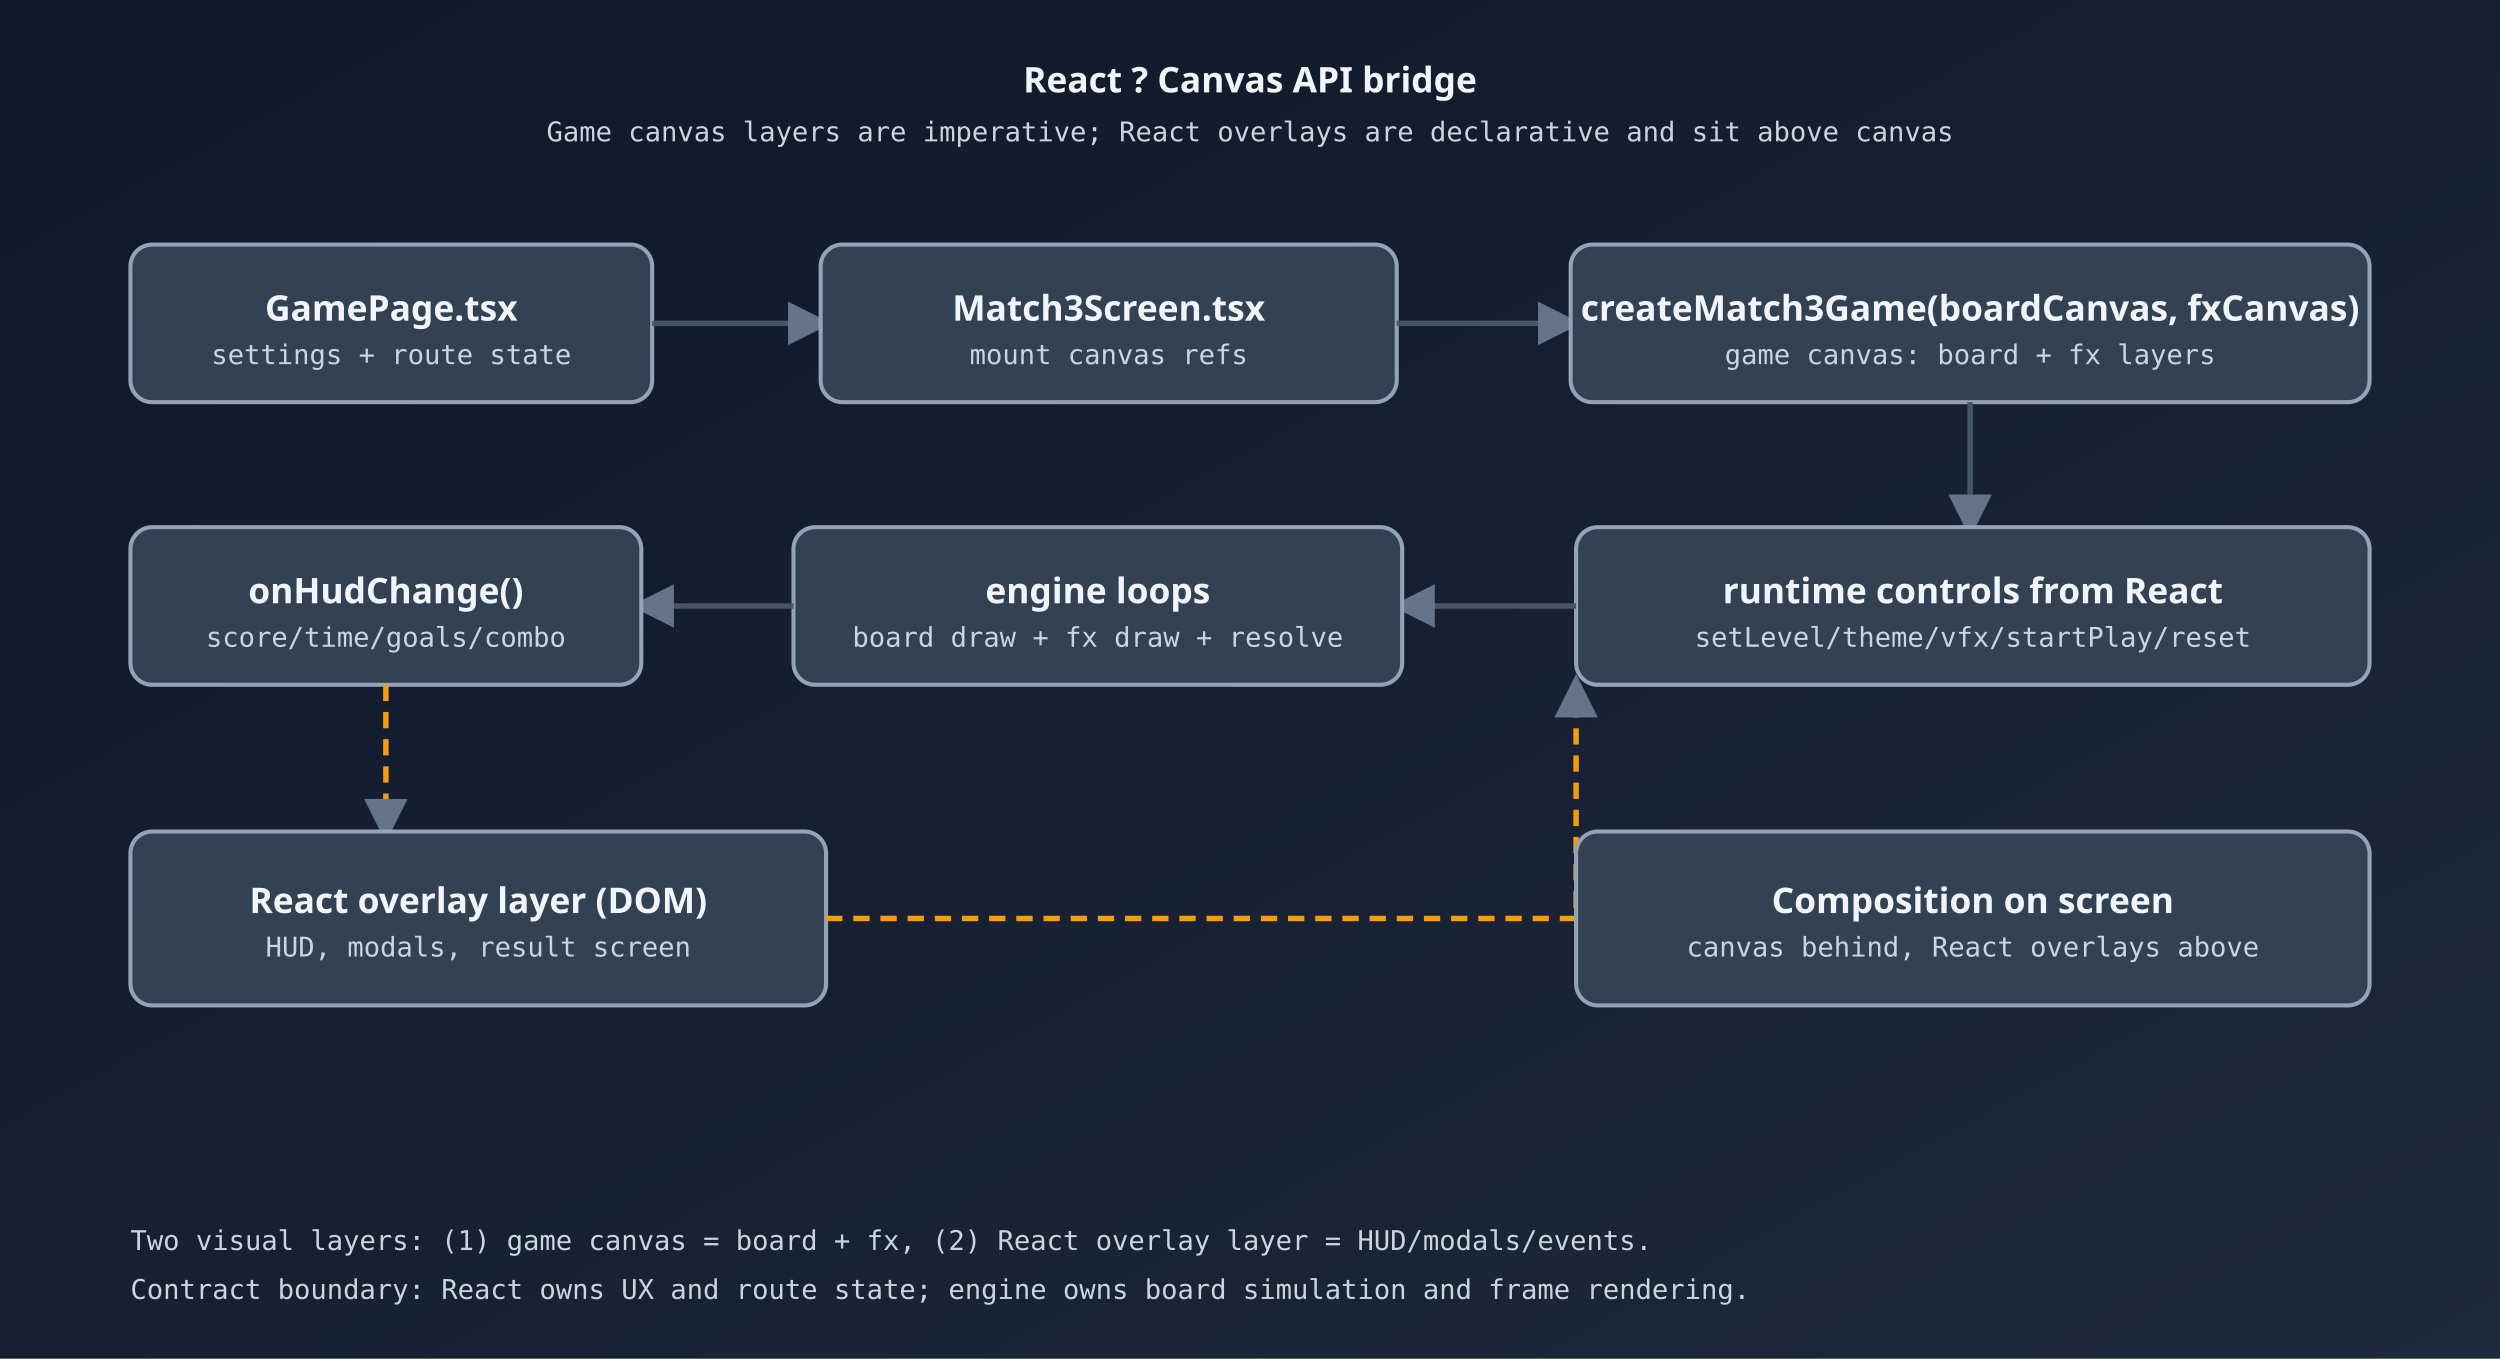
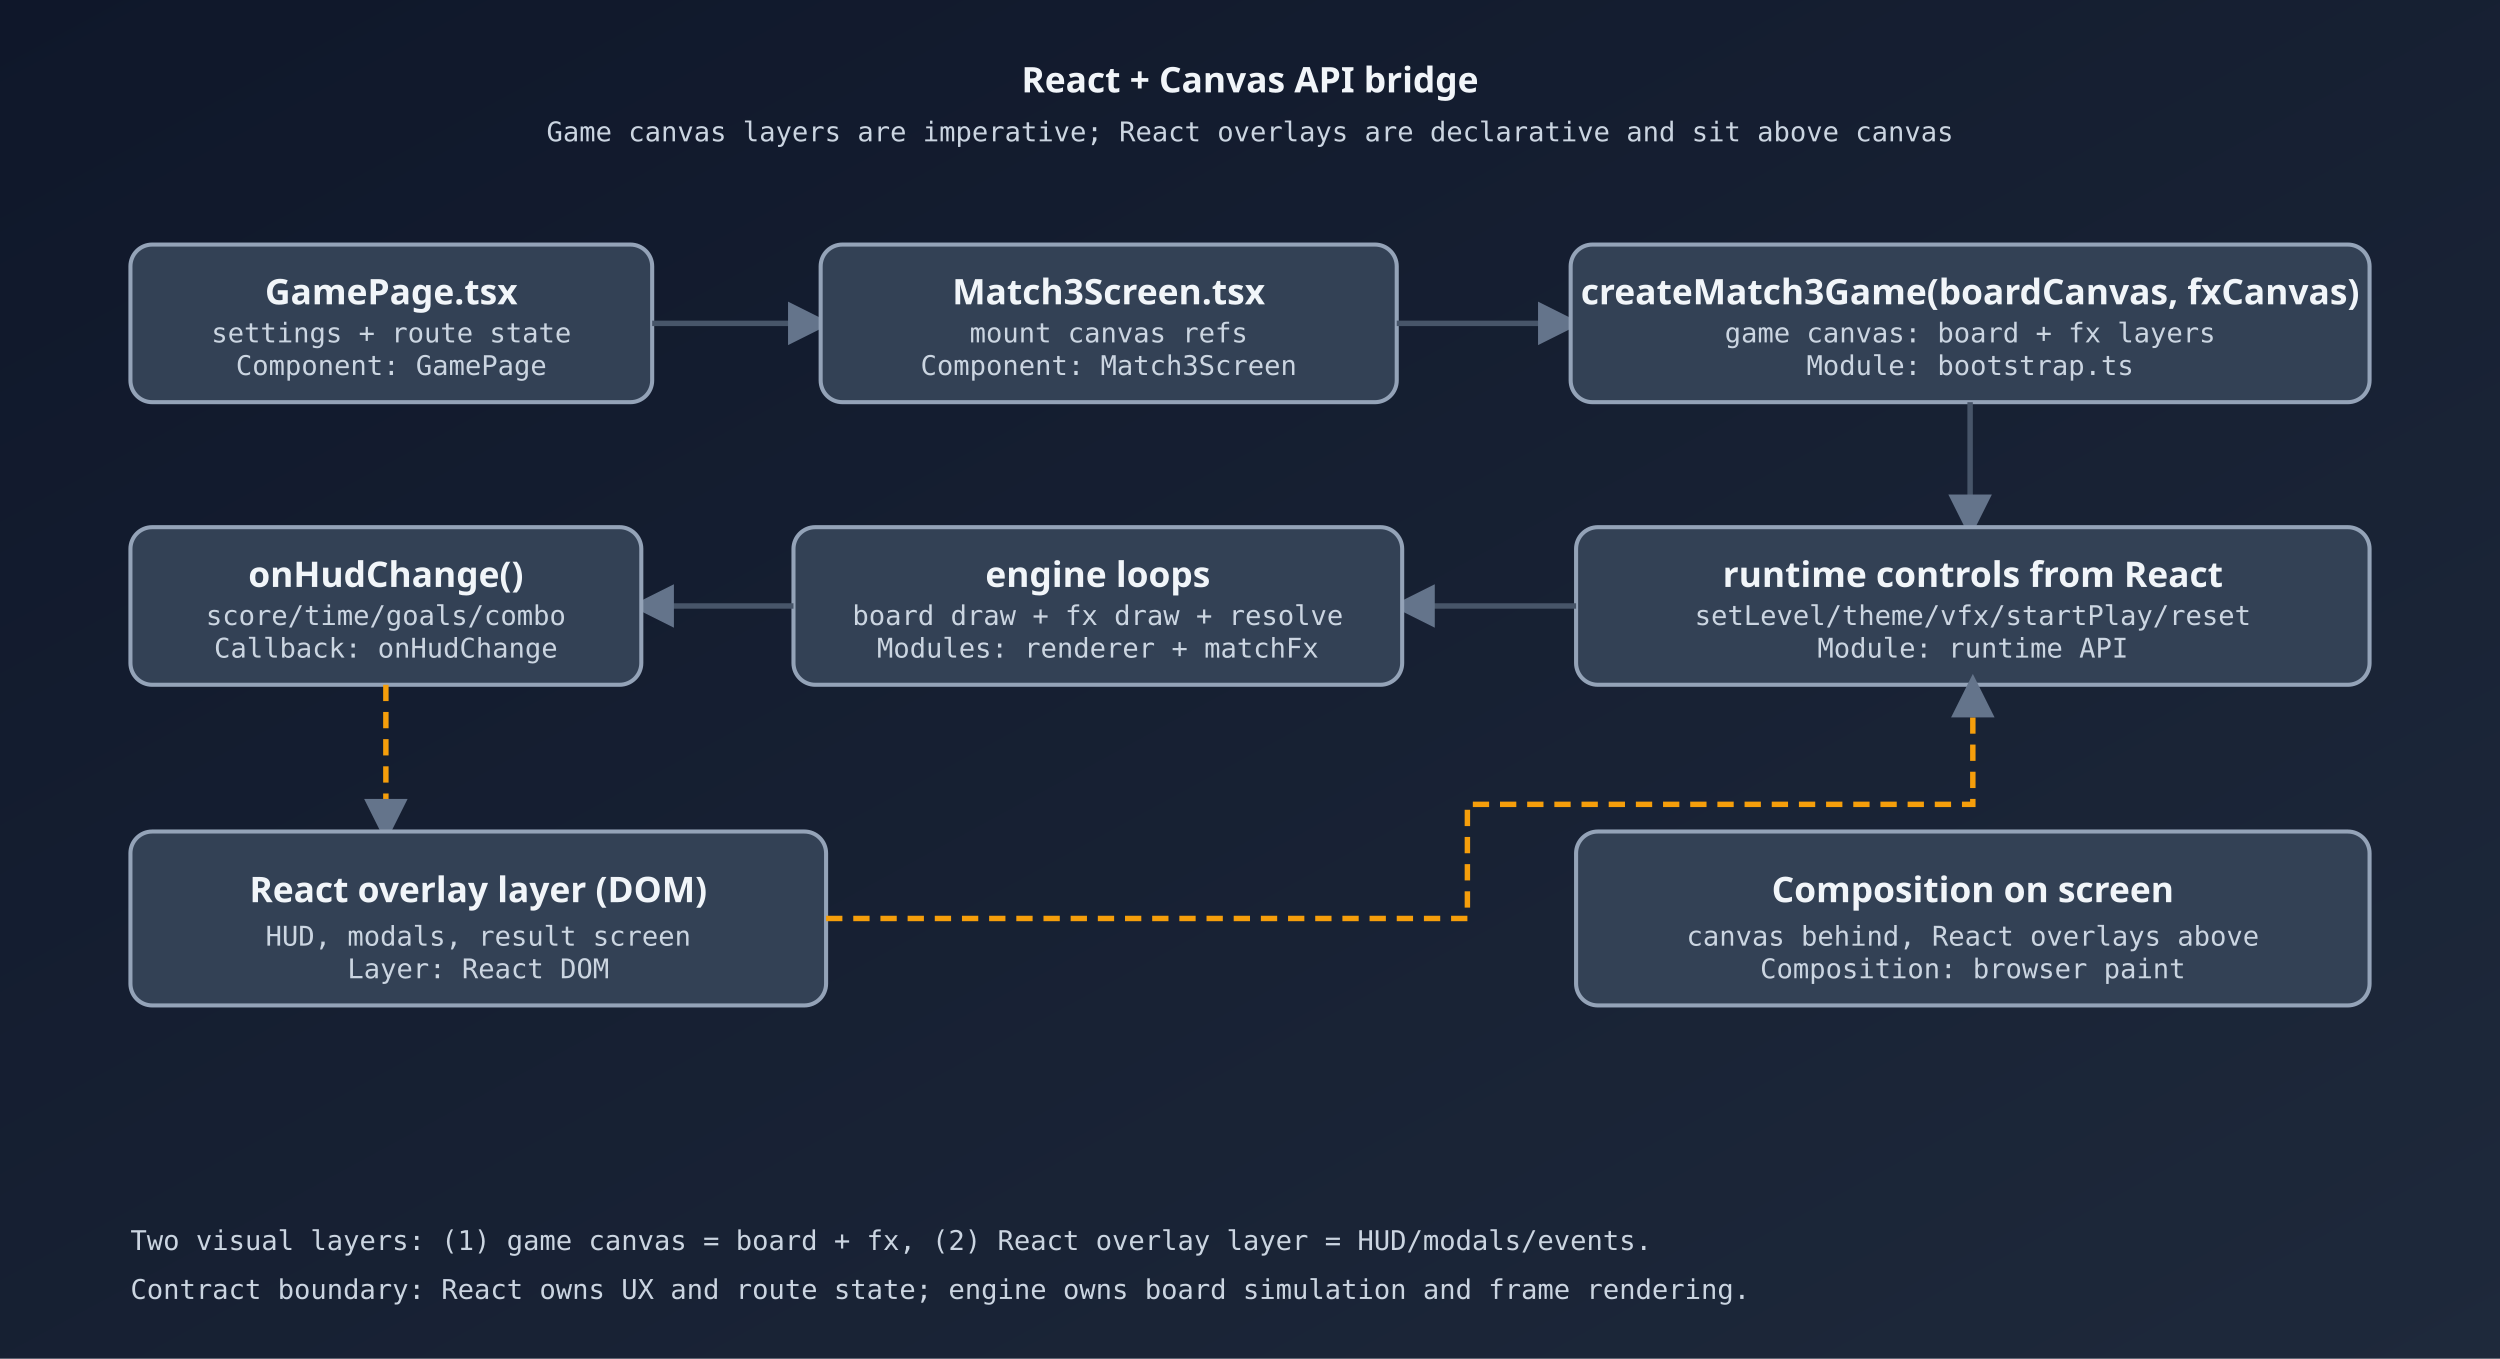
<svg xmlns="http://www.w3.org/2000/svg" viewBox="0 0 920 500" role="img" aria-labelledby="title desc">
  <defs>
    <linearGradient id="bg" x1="0%" y1="0%" x2="100%" y2="100%">
      <stop offset="0%" style="stop-color:#0f172a" />
      <stop offset="100%" style="stop-color:#1e293b" />
    </linearGradient>
    <filter id="glow" x="-50%" y="-50%" width="200%" height="200%">
      <feGaussianBlur stdDeviation="2.5" result="b" />
      <feMerge>
        <feMergeNode in="b" />
        <feMergeNode in="SourceGraphic" />
      </feMerge>
    </filter>
    <style>
      .box{fill:#334155;stroke:#94a3b8;stroke-width:1.5;rx:8;animation:glow 8s ease-in-out infinite}
      .lbl{fill:#f1f5f9;font:600 13px system-ui,sans-serif}
      .sub{fill:#cbd5e1;font:10px ui-monospace,monospace}
      .arr{stroke:#475569;stroke-width:2;fill:none;marker-end:url(#m);animation:line 8s ease-in-out infinite}
      .feedback{stroke:#f59e0b;stroke-dasharray:6 4}
      @keyframes glow{0%,1.6%{stroke:#38bdf8;stroke-width:2.5;fill:#1e3a5f;filter:url(#glow)}3%,100%{stroke:#94a3b8;stroke-width:1.5;fill:#334155;filter:none}}
      @keyframes line{0%,1.6%{stroke:#38bdf8;stroke-width:2.5}3%,100%{stroke:#475569;stroke-width:2}}
      #b1,#l1{animation-delay:0s}#b2,#l2{animation-delay:1s}#b3,#l3{animation-delay:2s}#b4,#l4{animation-delay:3s}
      #b5,#l5{animation-delay:4s}#b6,#l6{animation-delay:5s}#b7,#l7{animation-delay:6s}#b8{animation-delay:7s}
    </style>
    <marker id="m" markerWidth="8" markerHeight="8" refX="6" refY="4" orient="auto">
      <polygon points="0 0,8 4,0 8" fill="#64748b" />
    </marker>
  </defs>
  <rect width="100%" height="100%" fill="url(#bg)" />
-   <text x="460" y="34" text-anchor="middle" class="lbl" font-size="16">React ? Canvas API bridge</text>
+   <text x="460" y="34" text-anchor="middle" class="lbl" font-size="16">React + Canvas API bridge</text>
  <text x="460" y="52" text-anchor="middle" class="sub">Game canvas layers are imperative; React overlays are declarative and sit above canvas</text>
  <rect id="b1" x="48" y="90" width="192" height="58" class="box" />
-   <text x="144" y="118" class="lbl" text-anchor="middle">GamePage.tsx</text>
-   <text x="144" y="134" class="sub" text-anchor="middle">settings + route state</text>
+   <g id="t1" transform="translate(144 0)">
+     <text y="112" text-anchor="middle" class="lbl">GamePage.tsx</text>
+     <text y="126" text-anchor="middle" class="sub">settings + route state</text>
+     <text y="138" text-anchor="middle" class="sub">Component: GamePage</text>
+   </g>
  <path id="l1" class="arr" d="M 240 119 L 302 119" />
  <rect id="b2" x="302" y="90" width="212" height="58" class="box" />
-   <text x="408" y="118" class="lbl" text-anchor="middle">Match3Screen.tsx</text>
-   <text x="408" y="134" class="sub" text-anchor="middle">mount canvas refs</text>
+   <g id="t2" transform="translate(408 0)">
+     <text y="112" text-anchor="middle" class="lbl">Match3Screen.tsx</text>
+     <text y="126" text-anchor="middle" class="sub">mount canvas refs</text>
+     <text y="138" text-anchor="middle" class="sub">Component: Match3Screen</text>
+   </g>
  <path id="l2" class="arr" d="M 514 119 L 578 119" />
  <rect id="b3" x="578" y="90" width="294" height="58" class="box" />
-   <text x="725" y="118" class="lbl" text-anchor="middle">createMatch3Game(boardCanvas, fxCanvas)</text>
-   <text x="725" y="134" class="sub" text-anchor="middle">game canvas: board + fx layers</text>
+   <g id="t3" transform="translate(725 0)">
+     <text y="112" text-anchor="middle" class="lbl">createMatch3Game(boardCanvas, fxCanvas)</text>
+     <text y="126" text-anchor="middle" class="sub">game canvas: board + fx layers</text>
+     <text y="138" text-anchor="middle" class="sub">Module: bootstrap.ts</text>
+   </g>
  <path id="l3" class="arr" d="M 725 148 L 725 194" />
  <rect id="b4" x="580" y="194" width="292" height="58" class="box" />
-   <text x="726" y="222" class="lbl" text-anchor="middle">runtime controls from React</text>
-   <text x="726" y="238" class="sub" text-anchor="middle">setLevel/theme/vfx/startPlay/reset</text>
+   <g id="t4" transform="translate(726 0)">
+     <text y="216" text-anchor="middle" class="lbl">runtime controls from React</text>
+     <text y="230" text-anchor="middle" class="sub">setLevel/theme/vfx/startPlay/reset</text>
+     <text y="242" text-anchor="middle" class="sub">Module: runtime API</text>
+   </g>
  <path id="l4" class="arr" d="M 580 223 L 516 223" />
  <rect id="b5" x="292" y="194" width="224" height="58" class="box" />
-   <text x="404" y="222" class="lbl" text-anchor="middle">engine loops</text>
-   <text x="404" y="238" class="sub" text-anchor="middle">board draw + fx draw + resolve</text>
+   <g id="t5" transform="translate(404 0)">
+     <text y="216" text-anchor="middle" class="lbl">engine loops</text>
+     <text y="230" text-anchor="middle" class="sub">board draw + fx draw + resolve</text>
+     <text y="242" text-anchor="middle" class="sub">Modules: renderer + matchFx</text>
+   </g>
  <path id="l5" class="arr" d="M 292 223 L 236 223" />
  <rect id="b6" x="48" y="194" width="188" height="58" class="box" />
-   <text x="142" y="222" class="lbl" text-anchor="middle">onHudChange()</text>
-   <text x="142" y="238" class="sub" text-anchor="middle">score/time/goals/combo</text>
+   <g id="t6" transform="translate(142 0)">
+     <text y="216" text-anchor="middle" class="lbl">onHudChange()</text>
+     <text y="230" text-anchor="middle" class="sub">score/time/goals/combo</text>
+     <text y="242" text-anchor="middle" class="sub">Callback: onHudChange</text>
+   </g>
  <path id="l6" class="arr feedback" d="M 142 252 L 142 306" />
  <rect id="b7" x="48" y="306" width="256" height="64" class="box" />
-   <text x="176" y="336" class="lbl" text-anchor="middle">React overlay layer (DOM)</text>
-   <text x="176" y="352" class="sub" text-anchor="middle">HUD, modals, result screen</text>
-   <path id="l7" class="arr feedback" d="M 304 338 L 580 338 L 580 252" />
+   <g id="t7" transform="translate(176 0)">
+     <text y="332" text-anchor="middle" class="lbl">React overlay layer (DOM)</text>
+     <text y="348" text-anchor="middle" class="sub">HUD, modals, result screen</text>
+     <text y="360" text-anchor="middle" class="sub">Layer: React DOM</text>
+   </g>
+   <path id="l7" class="arr feedback" d="M 304 338 L 540 338 L 540 296 L 726 296 L 726 252" />
  <rect id="b8" x="580" y="306" width="292" height="64" class="box" />
-   <text x="726" y="336" class="lbl" text-anchor="middle">Composition on screen</text>
-   <text x="726" y="352" class="sub" text-anchor="middle">canvas behind, React overlays above</text>
+   <g id="t8" transform="translate(726 0)">
+     <text y="332" text-anchor="middle" class="lbl">Composition on screen</text>
+     <text y="348" text-anchor="middle" class="sub">canvas behind, React overlays above</text>
+     <text y="360" text-anchor="middle" class="sub">Composition: browser paint</text>
+   </g>
  <text x="48" y="460" class="sub">Two visual layers: (1) game canvas = board + fx, (2) React overlay layer = HUD/modals/events.</text>
  <text x="48" y="478" class="sub">Contract boundary: React owns UX and route state; engine owns board simulation and frame rendering.</text>
</svg>
